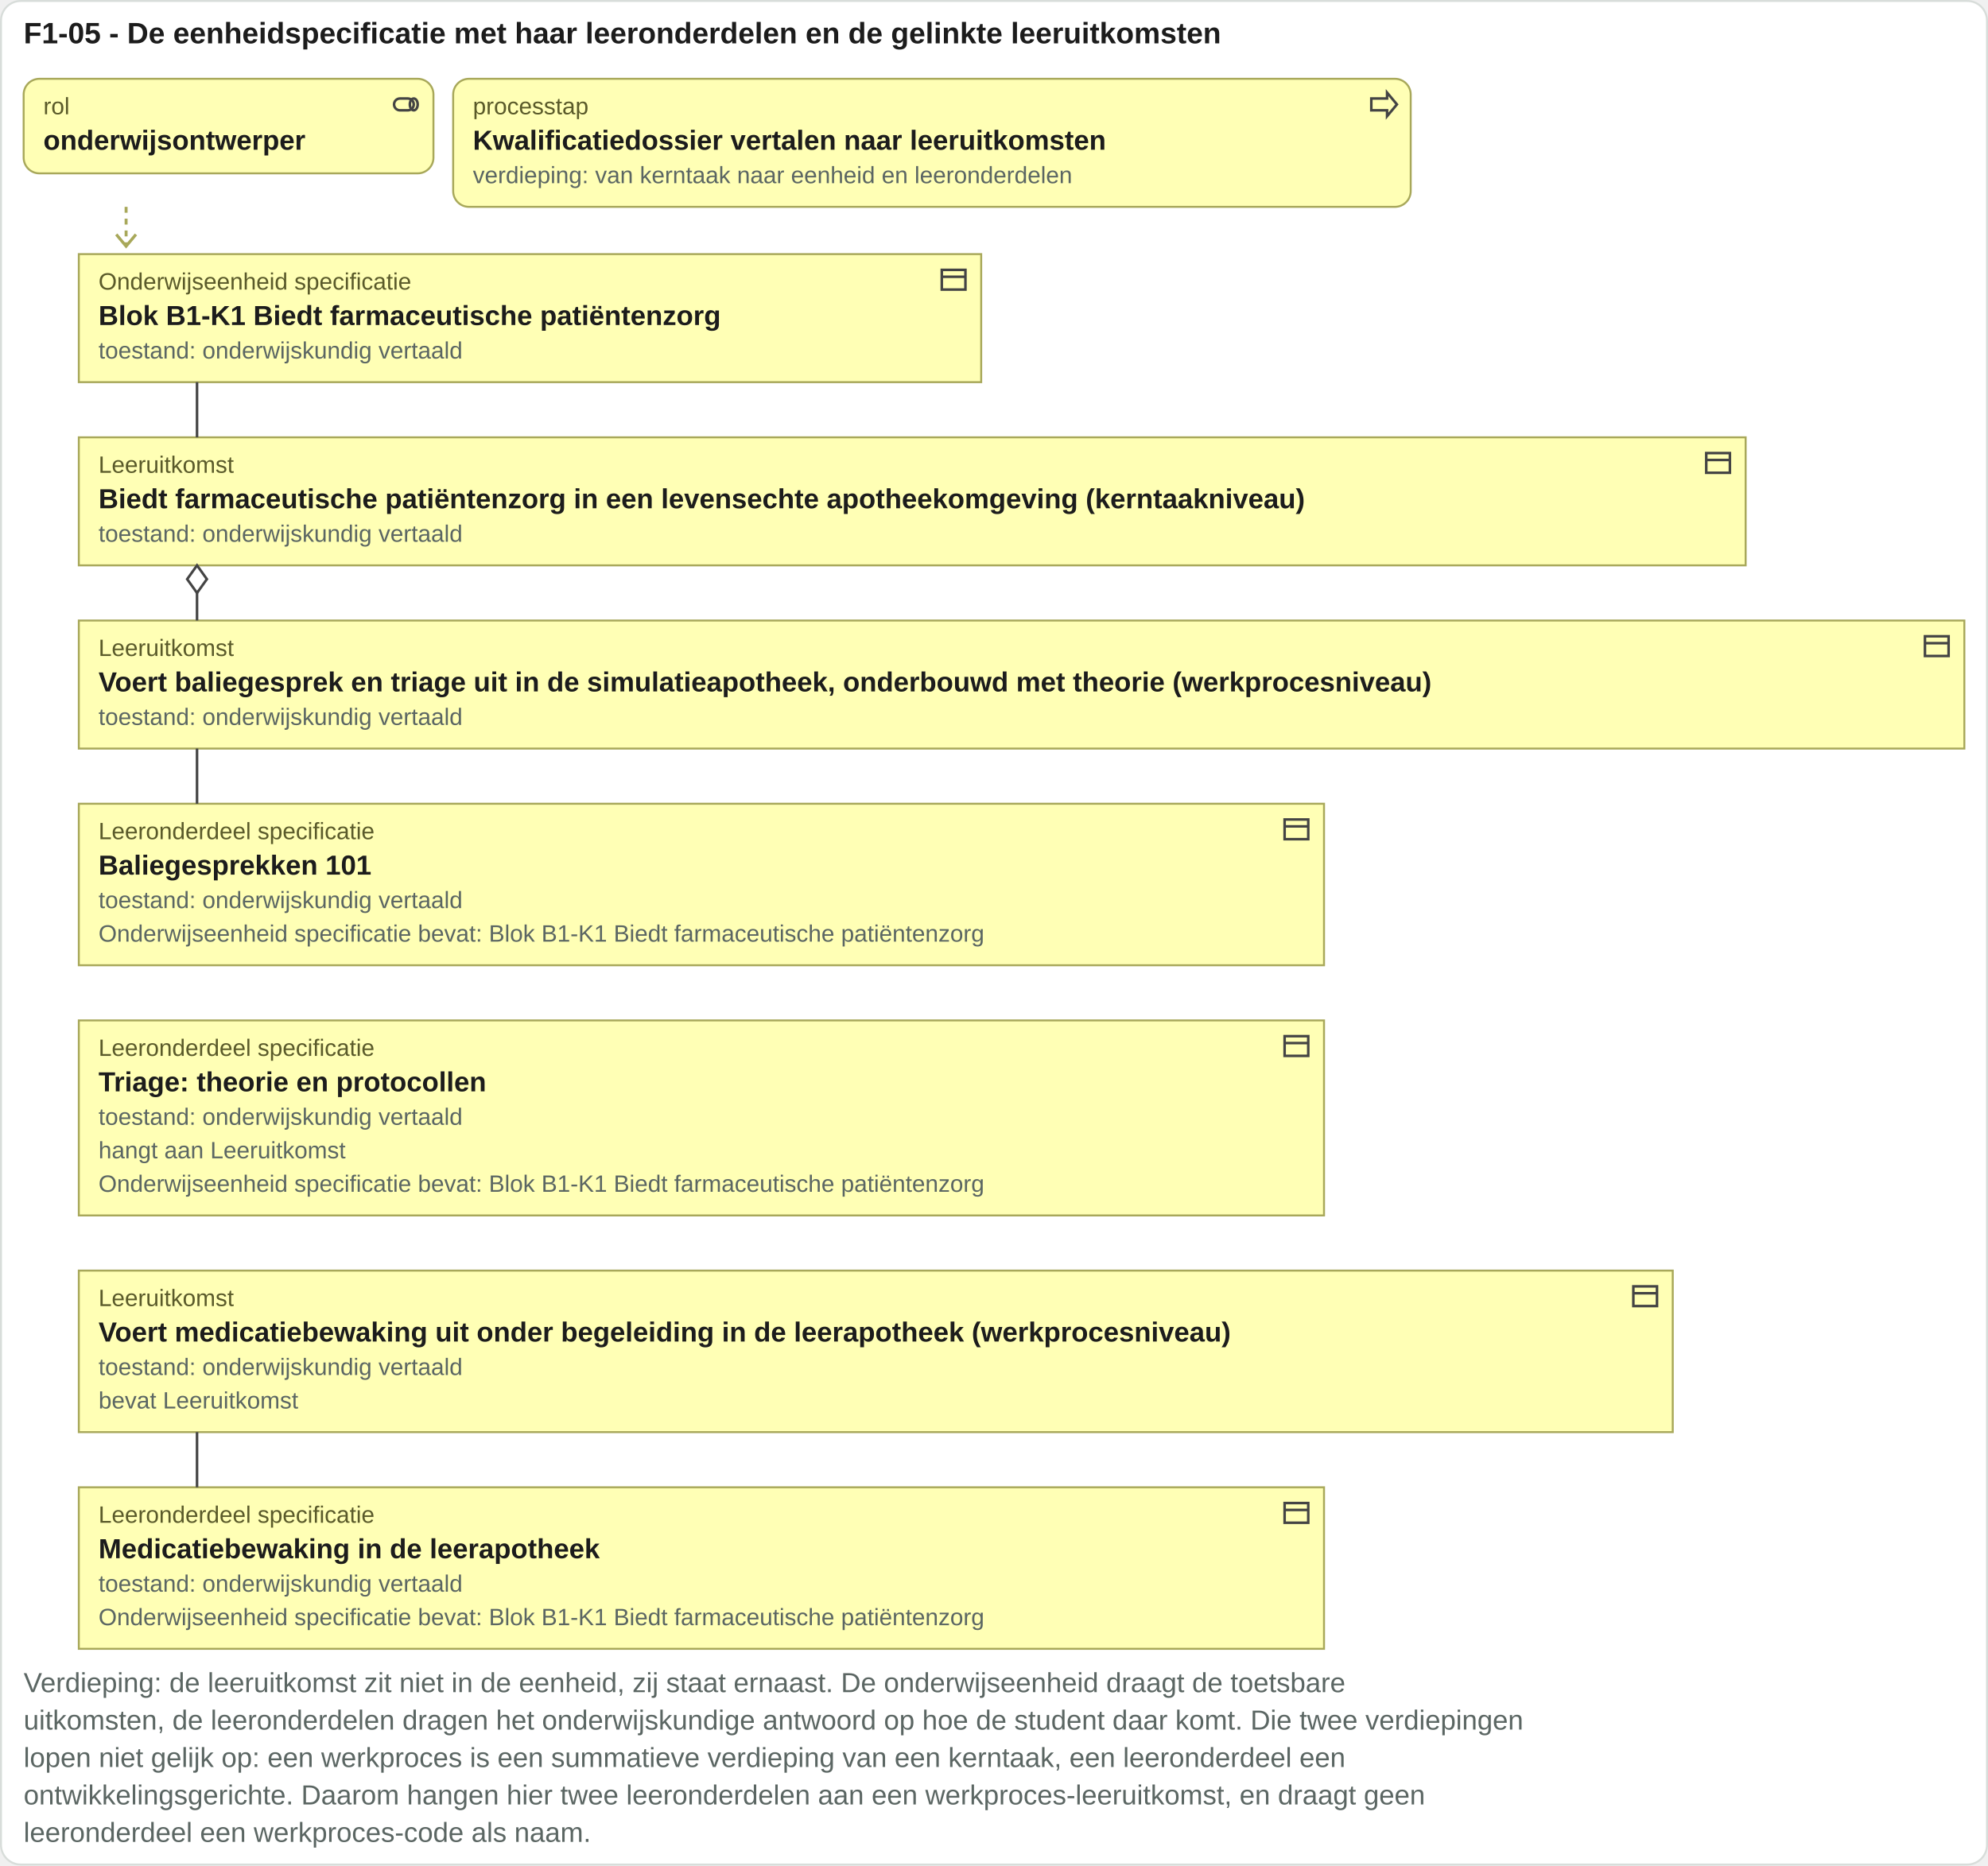
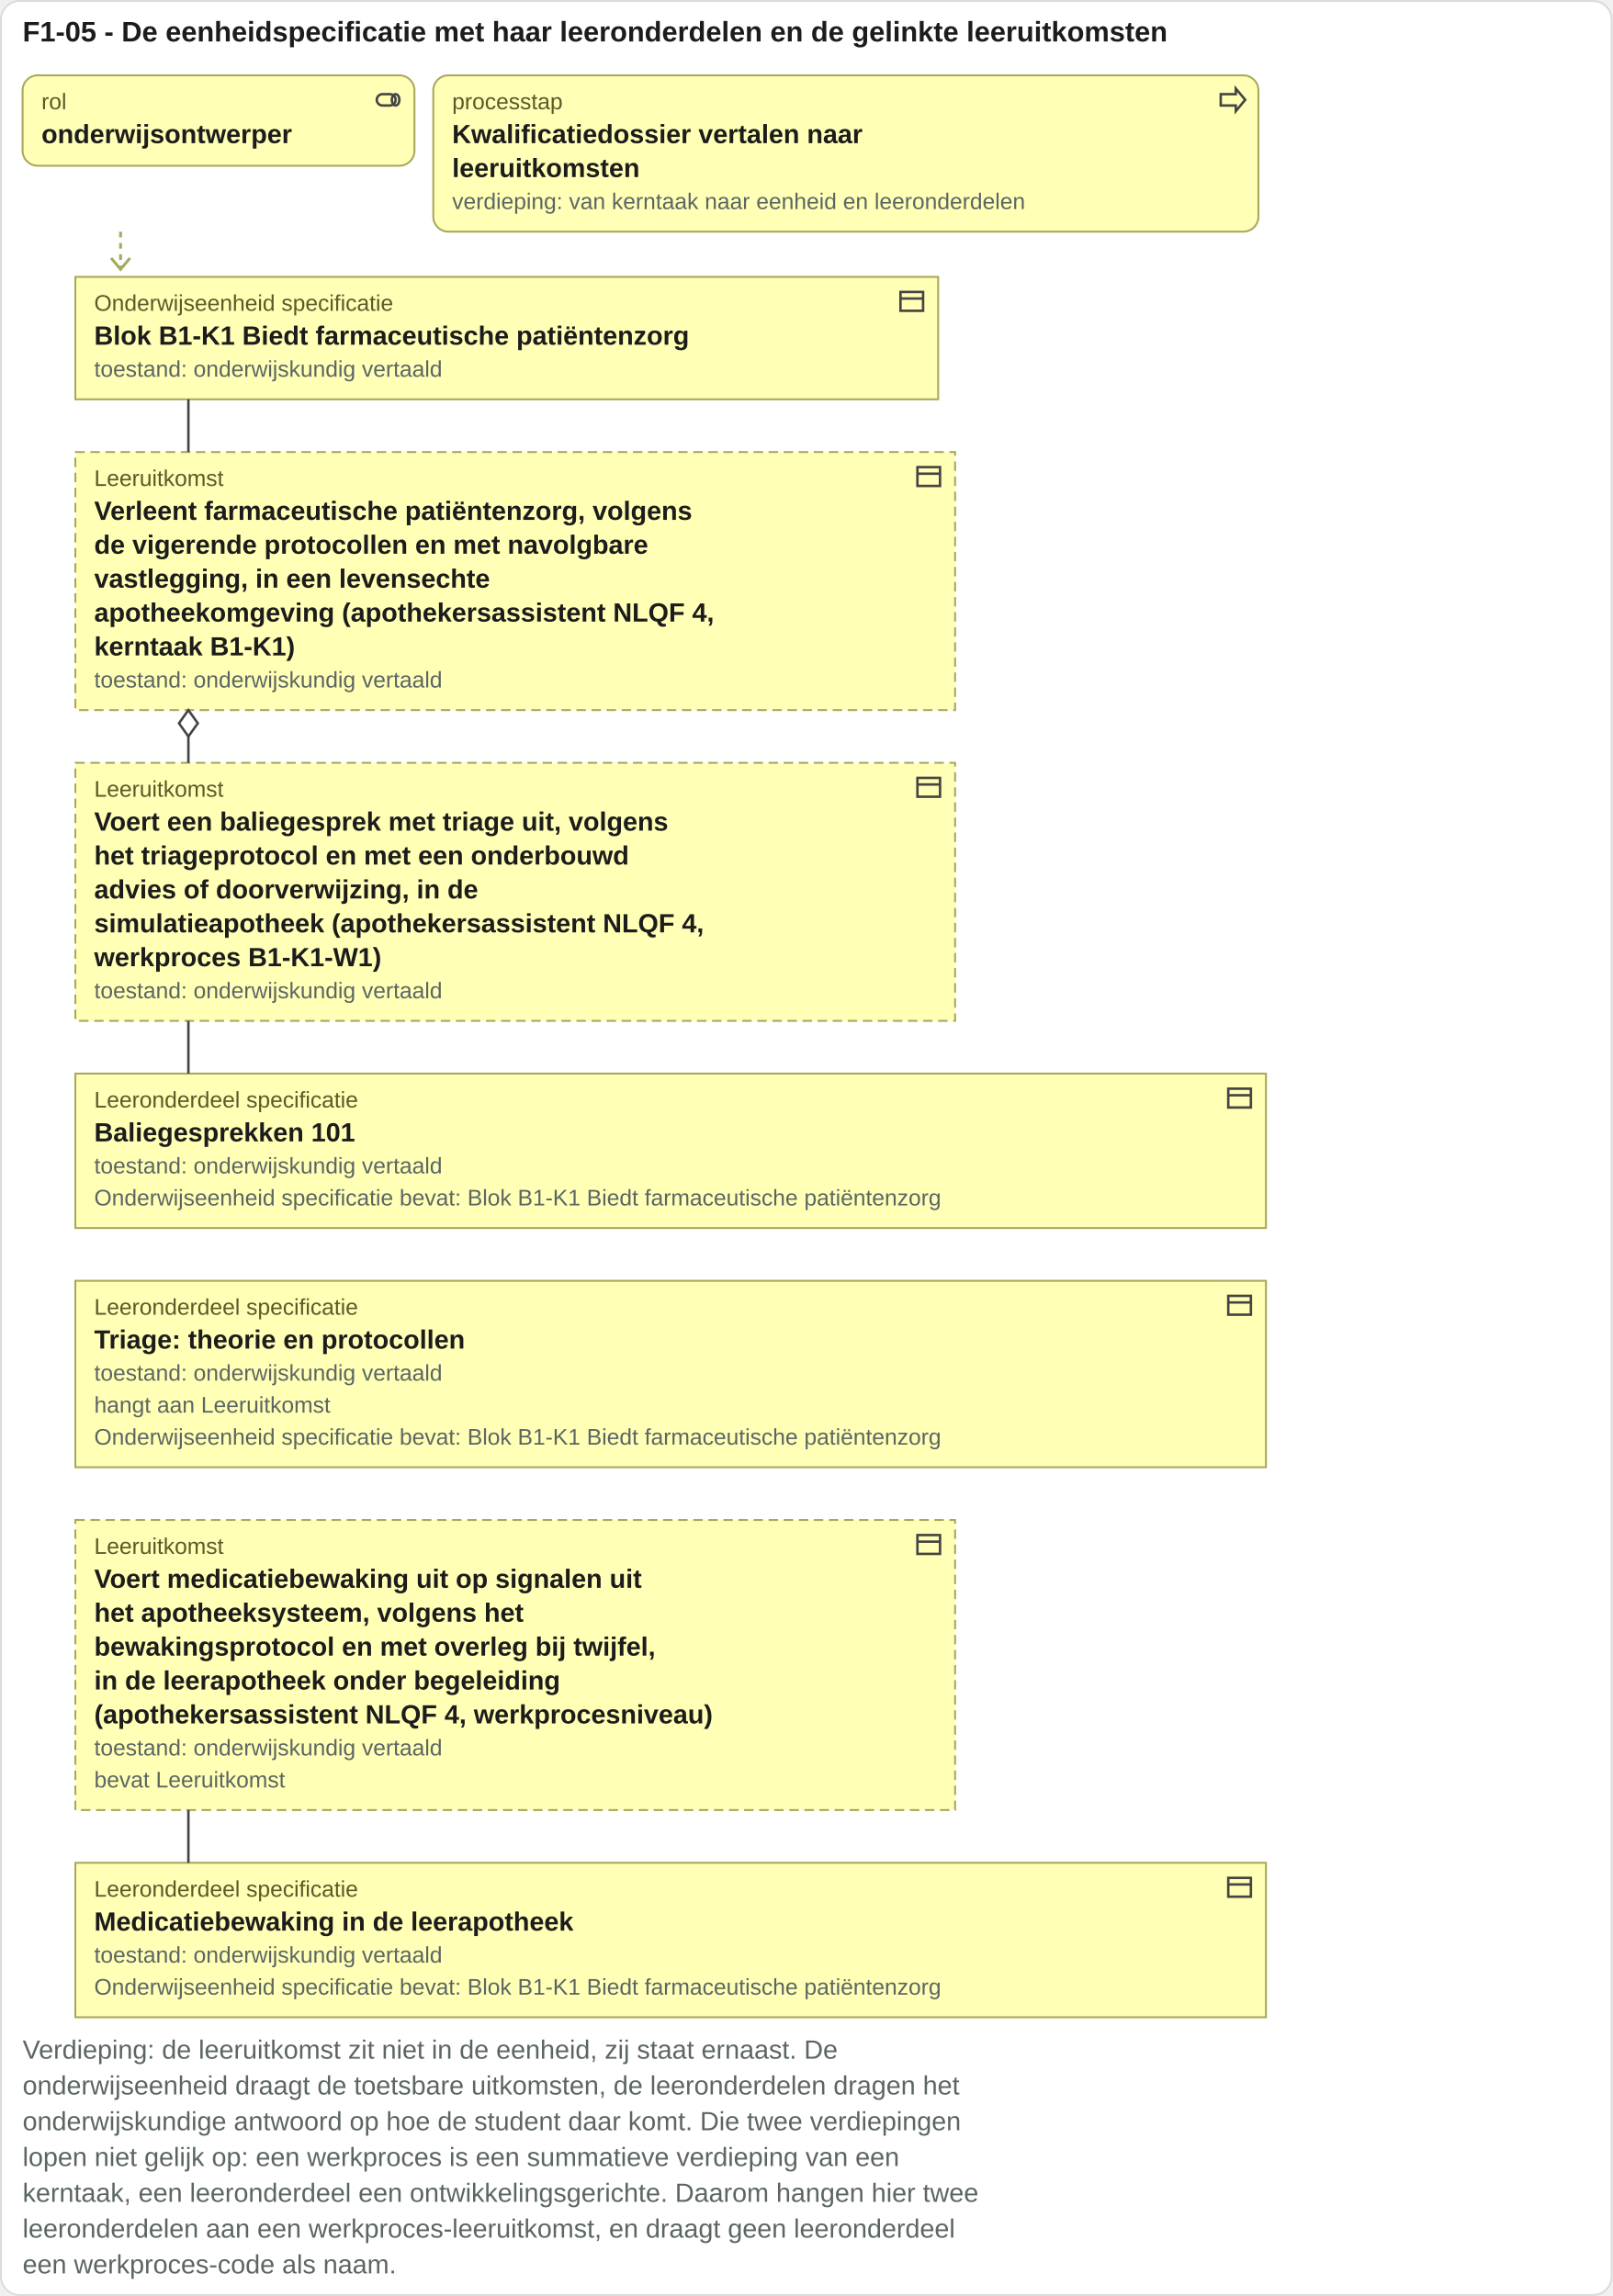
- <svg xmlns="http://www.w3.org/2000/svg" viewBox="0 0 1009 947" width="1009" height="947">
-   <rect x="0.5" y="0.5" width="1008" height="946" rx="10" fill="#ffffff" stroke="#d8ddda" />
+ <svg xmlns="http://www.w3.org/2000/svg" viewBox="0 0 856 1219" width="856" height="1219">
+   <rect x="0.5" y="0.5" width="855" height="1218" rx="10" fill="#ffffff" stroke="#d8ddda" />
  <text x="12" y="22" font-family="Arial, Helvetica, sans-serif" font-size="15" font-weight="bold" fill="#1c1c1c" text-anchor="start">F1-05 - De eenheidspecificatie met haar leeronderdelen en de gelinkte leeruitkomsten</text>
  <rect x="12" y="40" width="208" height="48" rx="8" fill="#ffffb5" stroke="#a8a85a" />
  <g transform="translate(198,45)" fill="none" stroke="#444" stroke-width="1.3">
    <rect x="2" y="5" width="10" height="6" rx="3" />
    <ellipse cx="12" cy="8" rx="2" ry="3" />
  </g>
  <text x="22" y="58" font-family="Arial, Helvetica, sans-serif" font-size="12" fill="#5a5a2a" text-anchor="start">rol</text>
  <text x="22" y="76" font-family="Arial, Helvetica, sans-serif" font-size="14" font-weight="bold" fill="#1c1c1c" text-anchor="start">onderwijsontwerper</text>
-   <rect x="230" y="40" width="486" height="65" rx="8" fill="#ffffb5" stroke="#a8a85a" />
-   <g transform="translate(694,45)" fill="none" stroke="#444" stroke-width="1.3">
+   <rect x="230" y="40" width="438" height="83" rx="8" fill="#ffffb5" stroke="#a8a85a" />
+   <g transform="translate(646,45)" fill="none" stroke="#444" stroke-width="1.3">
    <path d="M2 5h8V2l5 6-5 6v-3H2z" />
  </g>
  <text x="240" y="58" font-family="Arial, Helvetica, sans-serif" font-size="12" fill="#5a5a2a" text-anchor="start">processtap</text>
-   <text x="240" y="76" font-family="Arial, Helvetica, sans-serif" font-size="14" font-weight="bold" fill="#1c1c1c" text-anchor="start">Kwalificatiedossier vertalen naar leeruitkomsten</text>
-   <text x="240" y="93" font-family="Arial, Helvetica, sans-serif" font-size="12" fill="#5b6663" text-anchor="start">verdieping: van kerntaak naar eenheid en leeronderdelen</text>
-   <path d="M64 105 V125" stroke="#a8a85a" stroke-width="1.5" stroke-dasharray="3 3" />
-   <path d="M59 119 l5 6 5 -6" fill="none" stroke="#a8a85a" stroke-width="1.5" />
-   <rect x="40" y="129" width="458" height="65" rx="0" fill="#ffffb5" stroke="#a8a85a" />
-   <g transform="translate(476,134)" fill="none" stroke="#444" stroke-width="1.3">
+   <text x="240" y="76" font-family="Arial, Helvetica, sans-serif" font-size="14" font-weight="bold" fill="#1c1c1c" text-anchor="start">Kwalificatiedossier vertalen naar</text>
+   <text x="240" y="94" font-family="Arial, Helvetica, sans-serif" font-size="14" font-weight="bold" fill="#1c1c1c" text-anchor="start">leeruitkomsten</text>
+   <text x="240" y="111" font-family="Arial, Helvetica, sans-serif" font-size="12" fill="#5b6663" text-anchor="start">verdieping: van kerntaak naar eenheid en leeronderdelen</text>
+   <path d="M64 123 V143" stroke="#a8a85a" stroke-width="1.5" stroke-dasharray="3 3" />
+   <path d="M59 137 l5 6 5 -6" fill="none" stroke="#a8a85a" stroke-width="1.5" />
+   <rect x="40" y="147" width="458" height="65" rx="0" fill="#ffffb5" stroke="#a8a85a" />
+   <g transform="translate(476,152)" fill="none" stroke="#444" stroke-width="1.3">
    <rect x="2" y="3" width="12" height="10" />
    <path d="M2 6.5h12" />
  </g>
-   <text x="50" y="147" font-family="Arial, Helvetica, sans-serif" font-size="12" fill="#5a5a2a" text-anchor="start">Onderwijseenheid specificatie</text>
-   <text x="50" y="165" font-family="Arial, Helvetica, sans-serif" font-size="14" font-weight="bold" fill="#1c1c1c" text-anchor="start">Blok B1-K1 Biedt farmaceutische patiëntenzorg</text>
-   <text x="50" y="182" font-family="Arial, Helvetica, sans-serif" font-size="12" fill="#5b6663" text-anchor="start">toestand: onderwijskundig vertaald</text>
-   <rect x="40" y="222" width="846" height="65" rx="0" fill="#ffffb5" stroke="#a8a85a" />
-   <g transform="translate(864,227)" fill="none" stroke="#444" stroke-width="1.3">
+   <text x="50" y="165" font-family="Arial, Helvetica, sans-serif" font-size="12" fill="#5a5a2a" text-anchor="start">Onderwijseenheid specificatie</text>
+   <text x="50" y="183" font-family="Arial, Helvetica, sans-serif" font-size="14" font-weight="bold" fill="#1c1c1c" text-anchor="start">Blok B1-K1 Biedt farmaceutische patiëntenzorg</text>
+   <text x="50" y="200" font-family="Arial, Helvetica, sans-serif" font-size="12" fill="#5b6663" text-anchor="start">toestand: onderwijskundig vertaald</text>
+   <rect x="40" y="240" width="467" height="137" rx="0" fill="#ffffb5" stroke="#a8a85a" stroke-dasharray="5 3" />
+   <g transform="translate(485,245)" fill="none" stroke="#444" stroke-width="1.3">
    <rect x="2" y="3" width="12" height="10" />
    <path d="M2 6.5h12" />
  </g>
-   <text x="50" y="240" font-family="Arial, Helvetica, sans-serif" font-size="12" fill="#5a5a2a" text-anchor="start">Leeruitkomst</text>
-   <text x="50" y="258" font-family="Arial, Helvetica, sans-serif" font-size="14" font-weight="bold" fill="#1c1c1c" text-anchor="start">Biedt farmaceutische patiëntenzorg in een levensechte apotheekomgeving (kerntaakniveau)</text>
-   <text x="50" y="275" font-family="Arial, Helvetica, sans-serif" font-size="12" fill="#5b6663" text-anchor="start">toestand: onderwijskundig vertaald</text>
-   <rect x="40" y="315" width="957" height="65" rx="0" fill="#ffffb5" stroke="#a8a85a" />
-   <g transform="translate(975,320)" fill="none" stroke="#444" stroke-width="1.3">
+   <text x="50" y="258" font-family="Arial, Helvetica, sans-serif" font-size="12" fill="#5a5a2a" text-anchor="start">Leeruitkomst</text>
+   <text x="50" y="276" font-family="Arial, Helvetica, sans-serif" font-size="14" font-weight="bold" fill="#1c1c1c" text-anchor="start">Verleent farmaceutische patiëntenzorg, volgens</text>
+   <text x="50" y="294" font-family="Arial, Helvetica, sans-serif" font-size="14" font-weight="bold" fill="#1c1c1c" text-anchor="start">de vigerende protocollen en met navolgbare</text>
+   <text x="50" y="312" font-family="Arial, Helvetica, sans-serif" font-size="14" font-weight="bold" fill="#1c1c1c" text-anchor="start">vastlegging, in een levensechte</text>
+   <text x="50" y="330" font-family="Arial, Helvetica, sans-serif" font-size="14" font-weight="bold" fill="#1c1c1c" text-anchor="start">apotheekomgeving (apothekersassistent NLQF 4,</text>
+   <text x="50" y="348" font-family="Arial, Helvetica, sans-serif" font-size="14" font-weight="bold" fill="#1c1c1c" text-anchor="start">kerntaak B1-K1)</text>
+   <text x="50" y="365" font-family="Arial, Helvetica, sans-serif" font-size="12" fill="#5b6663" text-anchor="start">toestand: onderwijskundig vertaald</text>
+   <rect x="40" y="405" width="467" height="137" rx="0" fill="#ffffb5" stroke="#a8a85a" stroke-dasharray="5 3" />
+   <g transform="translate(485,410)" fill="none" stroke="#444" stroke-width="1.3">
    <rect x="2" y="3" width="12" height="10" />
    <path d="M2 6.5h12" />
  </g>
-   <text x="50" y="333" font-family="Arial, Helvetica, sans-serif" font-size="12" fill="#5a5a2a" text-anchor="start">Leeruitkomst</text>
-   <text x="50" y="351" font-family="Arial, Helvetica, sans-serif" font-size="14" font-weight="bold" fill="#1c1c1c" text-anchor="start">Voert baliegesprek en triage uit in de simulatieapotheek, onderbouwd met theorie (werkprocesniveau)</text>
-   <text x="50" y="368" font-family="Arial, Helvetica, sans-serif" font-size="12" fill="#5b6663" text-anchor="start">toestand: onderwijskundig vertaald</text>
-   <rect x="40" y="408" width="632" height="82" rx="0" fill="#ffffb5" stroke="#a8a85a" />
-   <g transform="translate(650,413)" fill="none" stroke="#444" stroke-width="1.3">
+   <text x="50" y="423" font-family="Arial, Helvetica, sans-serif" font-size="12" fill="#5a5a2a" text-anchor="start">Leeruitkomst</text>
+   <text x="50" y="441" font-family="Arial, Helvetica, sans-serif" font-size="14" font-weight="bold" fill="#1c1c1c" text-anchor="start">Voert een baliegesprek met triage uit, volgens</text>
+   <text x="50" y="459" font-family="Arial, Helvetica, sans-serif" font-size="14" font-weight="bold" fill="#1c1c1c" text-anchor="start">het triageprotocol en met een onderbouwd</text>
+   <text x="50" y="477" font-family="Arial, Helvetica, sans-serif" font-size="14" font-weight="bold" fill="#1c1c1c" text-anchor="start">advies of doorverwijzing, in de</text>
+   <text x="50" y="495" font-family="Arial, Helvetica, sans-serif" font-size="14" font-weight="bold" fill="#1c1c1c" text-anchor="start">simulatieapotheek (apothekersassistent NLQF 4,</text>
+   <text x="50" y="513" font-family="Arial, Helvetica, sans-serif" font-size="14" font-weight="bold" fill="#1c1c1c" text-anchor="start">werkproces B1-K1-W1)</text>
+   <text x="50" y="530" font-family="Arial, Helvetica, sans-serif" font-size="12" fill="#5b6663" text-anchor="start">toestand: onderwijskundig vertaald</text>
+   <rect x="40" y="570" width="632" height="82" rx="0" fill="#ffffb5" stroke="#a8a85a" />
+   <g transform="translate(650,575)" fill="none" stroke="#444" stroke-width="1.3">
    <rect x="2" y="3" width="12" height="10" />
    <path d="M2 6.5h12" />
  </g>
-   <text x="50" y="426" font-family="Arial, Helvetica, sans-serif" font-size="12" fill="#5a5a2a" text-anchor="start">Leeronderdeel specificatie</text>
-   <text x="50" y="444" font-family="Arial, Helvetica, sans-serif" font-size="14" font-weight="bold" fill="#1c1c1c" text-anchor="start">Baliegesprekken 101</text>
-   <text x="50" y="461" font-family="Arial, Helvetica, sans-serif" font-size="12" fill="#5b6663" text-anchor="start">toestand: onderwijskundig vertaald</text>
-   <text x="50" y="478" font-family="Arial, Helvetica, sans-serif" font-size="12" fill="#5b6663" text-anchor="start">Onderwijseenheid specificatie bevat: Blok B1-K1 Biedt farmaceutische patiëntenzorg</text>
-   <rect x="40" y="518" width="632" height="99" rx="0" fill="#ffffb5" stroke="#a8a85a" />
-   <g transform="translate(650,523)" fill="none" stroke="#444" stroke-width="1.3">
+   <text x="50" y="588" font-family="Arial, Helvetica, sans-serif" font-size="12" fill="#5a5a2a" text-anchor="start">Leeronderdeel specificatie</text>
+   <text x="50" y="606" font-family="Arial, Helvetica, sans-serif" font-size="14" font-weight="bold" fill="#1c1c1c" text-anchor="start">Baliegesprekken 101</text>
+   <text x="50" y="623" font-family="Arial, Helvetica, sans-serif" font-size="12" fill="#5b6663" text-anchor="start">toestand: onderwijskundig vertaald</text>
+   <text x="50" y="640" font-family="Arial, Helvetica, sans-serif" font-size="12" fill="#5b6663" text-anchor="start">Onderwijseenheid specificatie bevat: Blok B1-K1 Biedt farmaceutische patiëntenzorg</text>
+   <rect x="40" y="680" width="632" height="99" rx="0" fill="#ffffb5" stroke="#a8a85a" />
+   <g transform="translate(650,685)" fill="none" stroke="#444" stroke-width="1.3">
    <rect x="2" y="3" width="12" height="10" />
    <path d="M2 6.5h12" />
  </g>
-   <text x="50" y="536" font-family="Arial, Helvetica, sans-serif" font-size="12" fill="#5a5a2a" text-anchor="start">Leeronderdeel specificatie</text>
-   <text x="50" y="554" font-family="Arial, Helvetica, sans-serif" font-size="14" font-weight="bold" fill="#1c1c1c" text-anchor="start">Triage: theorie en protocollen</text>
-   <text x="50" y="571" font-family="Arial, Helvetica, sans-serif" font-size="12" fill="#5b6663" text-anchor="start">toestand: onderwijskundig vertaald</text>
-   <text x="50" y="588" font-family="Arial, Helvetica, sans-serif" font-size="12" fill="#5b6663" text-anchor="start">hangt aan Leeruitkomst</text>
-   <text x="50" y="605" font-family="Arial, Helvetica, sans-serif" font-size="12" fill="#5b6663" text-anchor="start">Onderwijseenheid specificatie bevat: Blok B1-K1 Biedt farmaceutische patiëntenzorg</text>
-   <rect x="40" y="645" width="809" height="82" rx="0" fill="#ffffb5" stroke="#a8a85a" />
-   <g transform="translate(827,650)" fill="none" stroke="#444" stroke-width="1.3">
+   <text x="50" y="698" font-family="Arial, Helvetica, sans-serif" font-size="12" fill="#5a5a2a" text-anchor="start">Leeronderdeel specificatie</text>
+   <text x="50" y="716" font-family="Arial, Helvetica, sans-serif" font-size="14" font-weight="bold" fill="#1c1c1c" text-anchor="start">Triage: theorie en protocollen</text>
+   <text x="50" y="733" font-family="Arial, Helvetica, sans-serif" font-size="12" fill="#5b6663" text-anchor="start">toestand: onderwijskundig vertaald</text>
+   <text x="50" y="750" font-family="Arial, Helvetica, sans-serif" font-size="12" fill="#5b6663" text-anchor="start">hangt aan Leeruitkomst</text>
+   <text x="50" y="767" font-family="Arial, Helvetica, sans-serif" font-size="12" fill="#5b6663" text-anchor="start">Onderwijseenheid specificatie bevat: Blok B1-K1 Biedt farmaceutische patiëntenzorg</text>
+   <rect x="40" y="807" width="467" height="154" rx="0" fill="#ffffb5" stroke="#a8a85a" stroke-dasharray="5 3" />
+   <g transform="translate(485,812)" fill="none" stroke="#444" stroke-width="1.3">
    <rect x="2" y="3" width="12" height="10" />
    <path d="M2 6.5h12" />
  </g>
-   <text x="50" y="663" font-family="Arial, Helvetica, sans-serif" font-size="12" fill="#5a5a2a" text-anchor="start">Leeruitkomst</text>
-   <text x="50" y="681" font-family="Arial, Helvetica, sans-serif" font-size="14" font-weight="bold" fill="#1c1c1c" text-anchor="start">Voert medicatiebewaking uit onder begeleiding in de leerapotheek (werkprocesniveau)</text>
-   <text x="50" y="698" font-family="Arial, Helvetica, sans-serif" font-size="12" fill="#5b6663" text-anchor="start">toestand: onderwijskundig vertaald</text>
-   <text x="50" y="715" font-family="Arial, Helvetica, sans-serif" font-size="12" fill="#5b6663" text-anchor="start">bevat Leeruitkomst</text>
-   <rect x="40" y="755" width="632" height="82" rx="0" fill="#ffffb5" stroke="#a8a85a" />
-   <g transform="translate(650,760)" fill="none" stroke="#444" stroke-width="1.3">
+   <text x="50" y="825" font-family="Arial, Helvetica, sans-serif" font-size="12" fill="#5a5a2a" text-anchor="start">Leeruitkomst</text>
+   <text x="50" y="843" font-family="Arial, Helvetica, sans-serif" font-size="14" font-weight="bold" fill="#1c1c1c" text-anchor="start">Voert medicatiebewaking uit op signalen uit</text>
+   <text x="50" y="861" font-family="Arial, Helvetica, sans-serif" font-size="14" font-weight="bold" fill="#1c1c1c" text-anchor="start">het apotheeksysteem, volgens het</text>
+   <text x="50" y="879" font-family="Arial, Helvetica, sans-serif" font-size="14" font-weight="bold" fill="#1c1c1c" text-anchor="start">bewakingsprotocol en met overleg bij twijfel,</text>
+   <text x="50" y="897" font-family="Arial, Helvetica, sans-serif" font-size="14" font-weight="bold" fill="#1c1c1c" text-anchor="start">in de leerapotheek onder begeleiding</text>
+   <text x="50" y="915" font-family="Arial, Helvetica, sans-serif" font-size="14" font-weight="bold" fill="#1c1c1c" text-anchor="start">(apothekersassistent NLQF 4, werkprocesniveau)</text>
+   <text x="50" y="932" font-family="Arial, Helvetica, sans-serif" font-size="12" fill="#5b6663" text-anchor="start">toestand: onderwijskundig vertaald</text>
+   <text x="50" y="949" font-family="Arial, Helvetica, sans-serif" font-size="12" fill="#5b6663" text-anchor="start">bevat Leeruitkomst</text>
+   <rect x="40" y="989" width="632" height="82" rx="0" fill="#ffffb5" stroke="#a8a85a" />
+   <g transform="translate(650,994)" fill="none" stroke="#444" stroke-width="1.3">
    <rect x="2" y="3" width="12" height="10" />
    <path d="M2 6.5h12" />
  </g>
-   <text x="50" y="773" font-family="Arial, Helvetica, sans-serif" font-size="12" fill="#5a5a2a" text-anchor="start">Leeronderdeel specificatie</text>
-   <text x="50" y="791" font-family="Arial, Helvetica, sans-serif" font-size="14" font-weight="bold" fill="#1c1c1c" text-anchor="start">Medicatiebewaking in de leerapotheek</text>
-   <text x="50" y="808" font-family="Arial, Helvetica, sans-serif" font-size="12" fill="#5b6663" text-anchor="start">toestand: onderwijskundig vertaald</text>
-   <text x="50" y="825" font-family="Arial, Helvetica, sans-serif" font-size="12" fill="#5b6663" text-anchor="start">Onderwijseenheid specificatie bevat: Blok B1-K1 Biedt farmaceutische patiëntenzorg</text>
-   <path d="M100 194V222" stroke="#444" stroke-width="1.3" fill="none" />
-   <path d="M100 287V315" stroke="#444" stroke-width="1.3" fill="none" />
-   <path d="M100 287l-5 7l5 7l5 -7z" fill="#ffffff" stroke="#444" stroke-width="1.3" />
-   <path d="M100 380V408" stroke="#444" stroke-width="1.3" fill="none" />
-   <path d="M100 727V755" stroke="#444" stroke-width="1.3" fill="none" />
-   <text x="12" y="859" font-family="Arial, Helvetica, sans-serif" font-size="14" fill="#5b6663" text-anchor="start">Verdieping: de leeruitkomst zit niet in de eenheid, zij staat ernaast. De onderwijseenheid draagt de toetsbare</text>
-   <text x="12" y="878" font-family="Arial, Helvetica, sans-serif" font-size="14" fill="#5b6663" text-anchor="start">uitkomsten, de leeronderdelen dragen het onderwijskundige antwoord op hoe de student daar komt. Die twee verdiepingen</text>
-   <text x="12" y="897" font-family="Arial, Helvetica, sans-serif" font-size="14" fill="#5b6663" text-anchor="start">lopen niet gelijk op: een werkproces is een summatieve verdieping van een kerntaak, een leeronderdeel een</text>
-   <text x="12" y="916" font-family="Arial, Helvetica, sans-serif" font-size="14" fill="#5b6663" text-anchor="start">ontwikkelingsgerichte. Daarom hangen hier twee leeronderdelen aan een werkproces-leeruitkomst, en draagt geen</text>
-   <text x="12" y="935" font-family="Arial, Helvetica, sans-serif" font-size="14" fill="#5b6663" text-anchor="start">leeronderdeel een werkproces-code als naam.</text>
+   <text x="50" y="1007" font-family="Arial, Helvetica, sans-serif" font-size="12" fill="#5a5a2a" text-anchor="start">Leeronderdeel specificatie</text>
+   <text x="50" y="1025" font-family="Arial, Helvetica, sans-serif" font-size="14" font-weight="bold" fill="#1c1c1c" text-anchor="start">Medicatiebewaking in de leerapotheek</text>
+   <text x="50" y="1042" font-family="Arial, Helvetica, sans-serif" font-size="12" fill="#5b6663" text-anchor="start">toestand: onderwijskundig vertaald</text>
+   <text x="50" y="1059" font-family="Arial, Helvetica, sans-serif" font-size="12" fill="#5b6663" text-anchor="start">Onderwijseenheid specificatie bevat: Blok B1-K1 Biedt farmaceutische patiëntenzorg</text>
+   <path d="M100 212V240" stroke="#444" stroke-width="1.3" fill="none" />
+   <path d="M100 377V405" stroke="#444" stroke-width="1.3" fill="none" />
+   <path d="M100 377l-5 7l5 7l5 -7z" fill="#ffffff" stroke="#444" stroke-width="1.3" />
+   <path d="M100 542V570" stroke="#444" stroke-width="1.3" fill="none" />
+   <path d="M100 961V989" stroke="#444" stroke-width="1.3" fill="none" />
+   <text x="12" y="1093" font-family="Arial, Helvetica, sans-serif" font-size="14" fill="#5b6663" text-anchor="start">Verdieping: de leeruitkomst zit niet in de eenheid, zij staat ernaast. De</text>
+   <text x="12" y="1112" font-family="Arial, Helvetica, sans-serif" font-size="14" fill="#5b6663" text-anchor="start">onderwijseenheid draagt de toetsbare uitkomsten, de leeronderdelen dragen het</text>
+   <text x="12" y="1131" font-family="Arial, Helvetica, sans-serif" font-size="14" fill="#5b6663" text-anchor="start">onderwijskundige antwoord op hoe de student daar komt. Die twee verdiepingen</text>
+   <text x="12" y="1150" font-family="Arial, Helvetica, sans-serif" font-size="14" fill="#5b6663" text-anchor="start">lopen niet gelijk op: een werkproces is een summatieve verdieping van een</text>
+   <text x="12" y="1169" font-family="Arial, Helvetica, sans-serif" font-size="14" fill="#5b6663" text-anchor="start">kerntaak, een leeronderdeel een ontwikkelingsgerichte. Daarom hangen hier twee</text>
+   <text x="12" y="1188" font-family="Arial, Helvetica, sans-serif" font-size="14" fill="#5b6663" text-anchor="start">leeronderdelen aan een werkproces-leeruitkomst, en draagt geen leeronderdeel</text>
+   <text x="12" y="1207" font-family="Arial, Helvetica, sans-serif" font-size="14" fill="#5b6663" text-anchor="start">een werkproces-code als naam.</text>
</svg>
